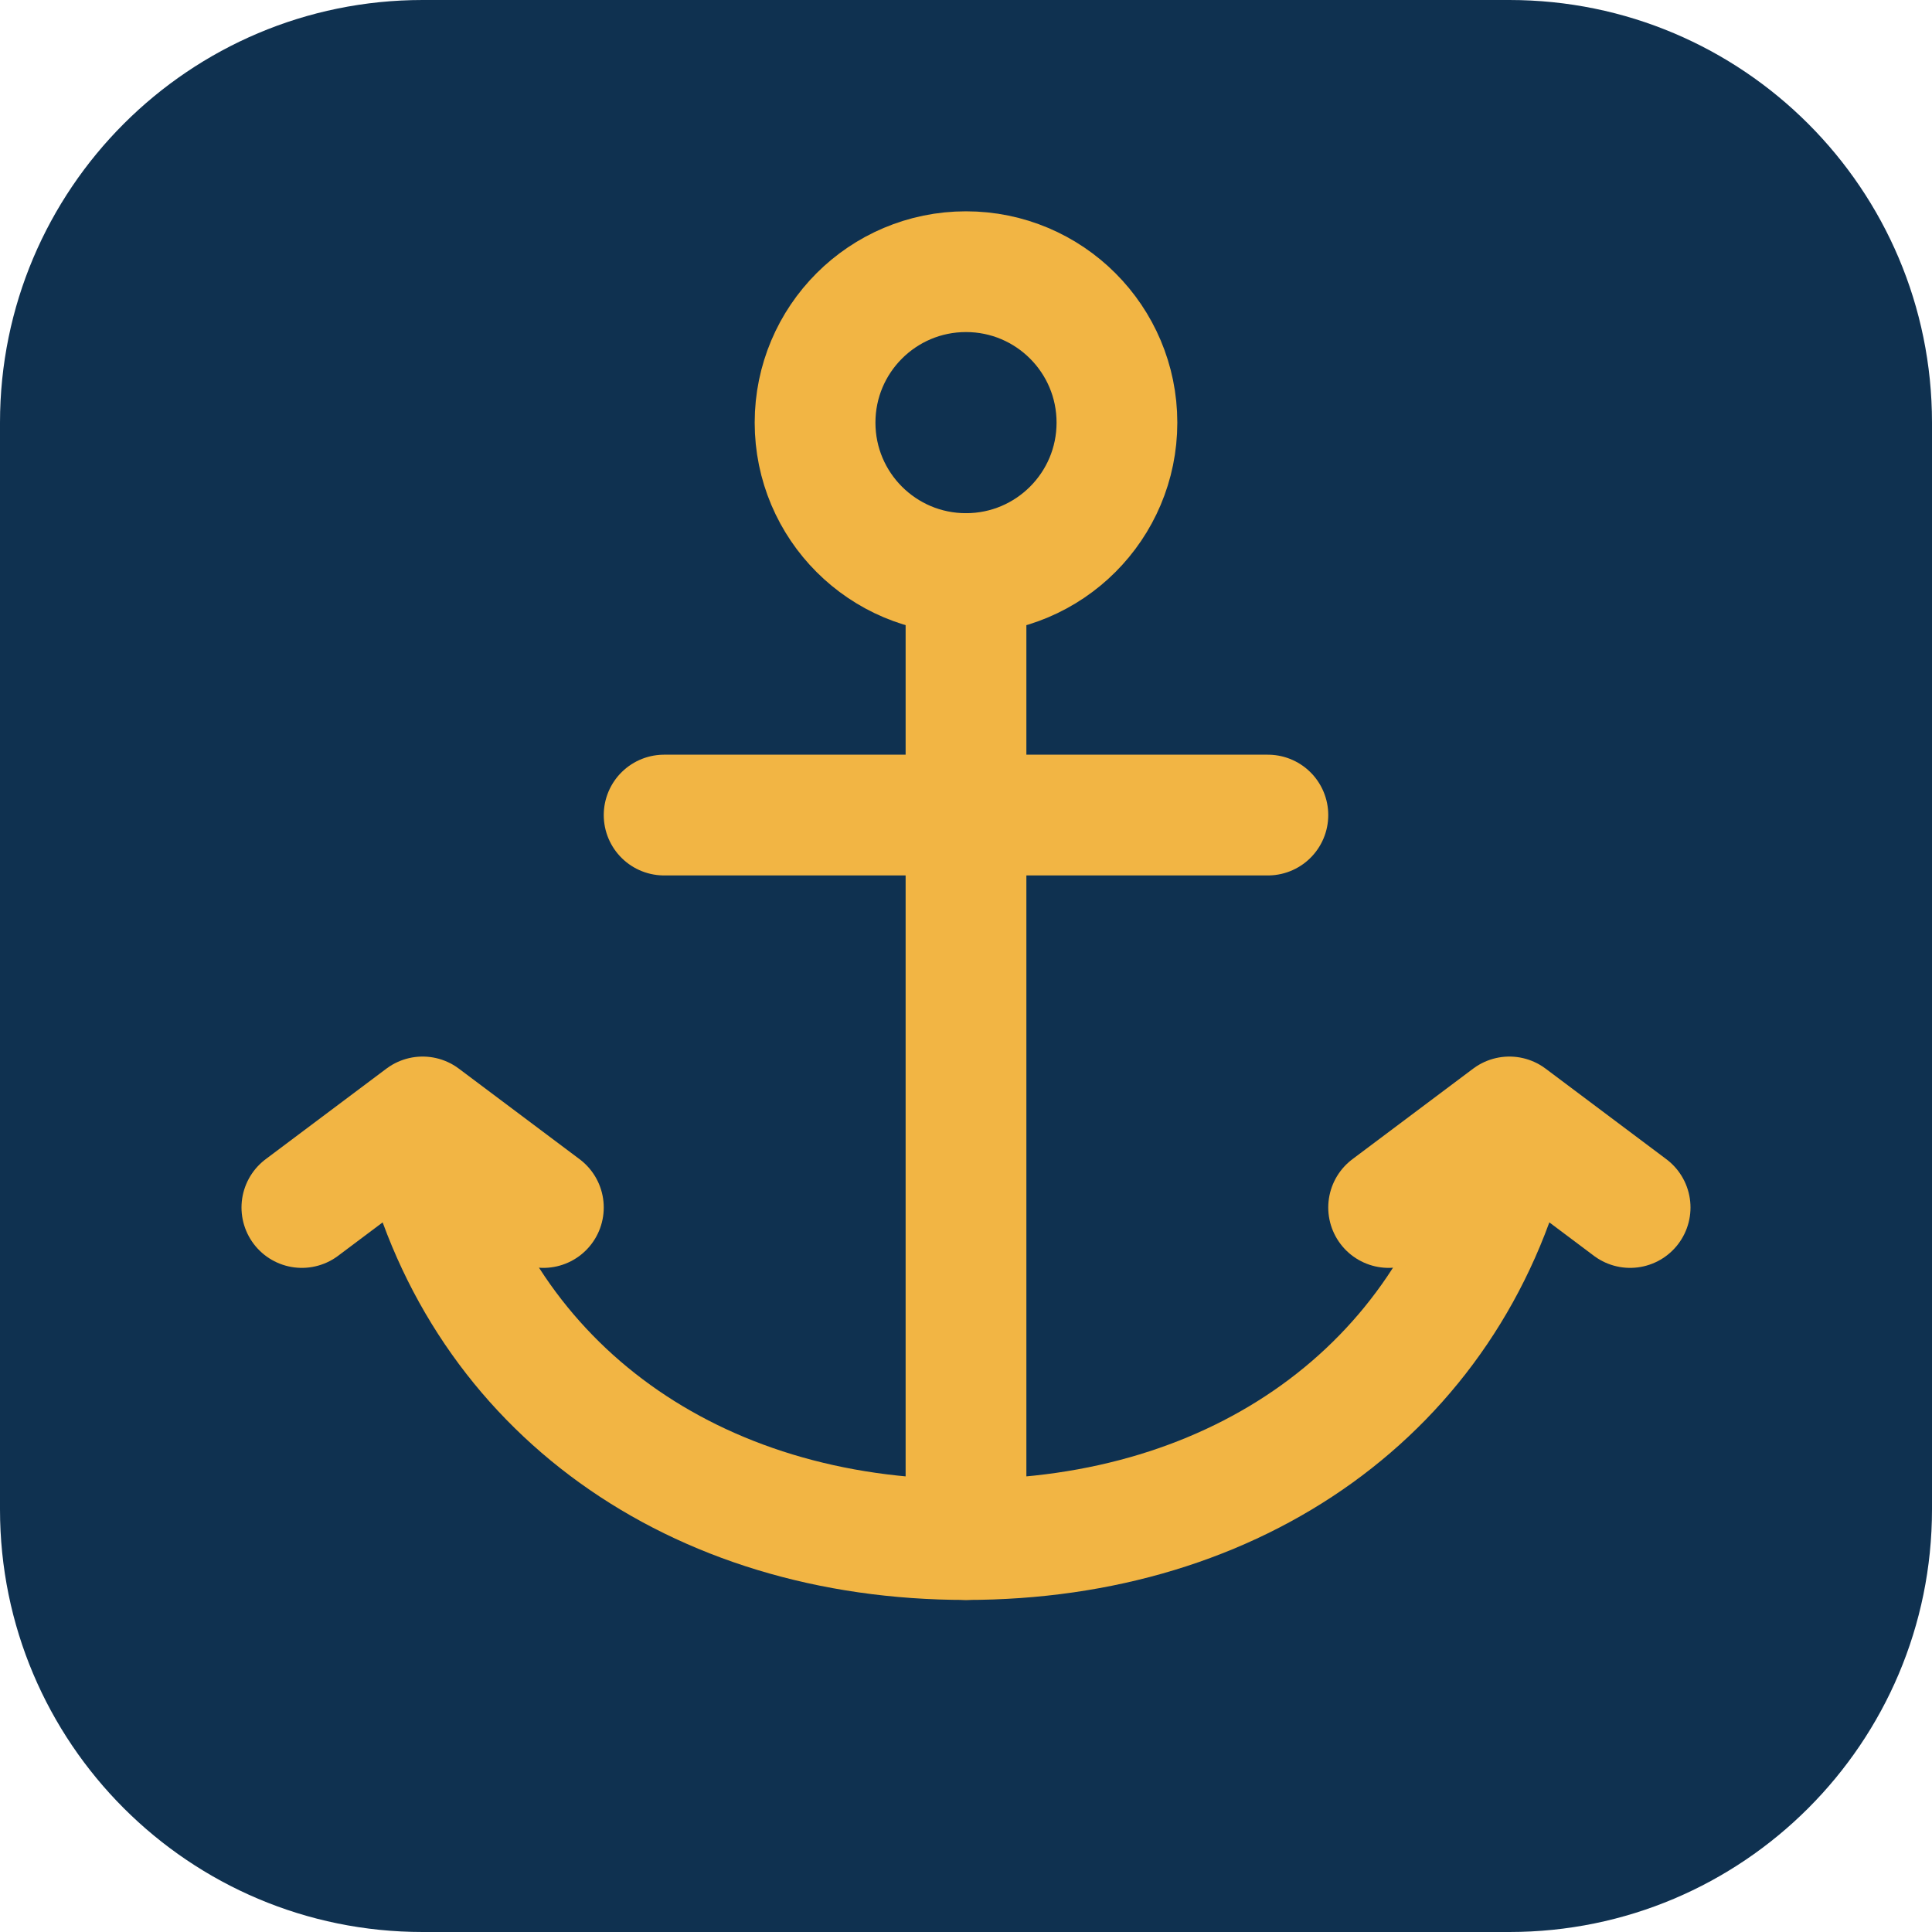
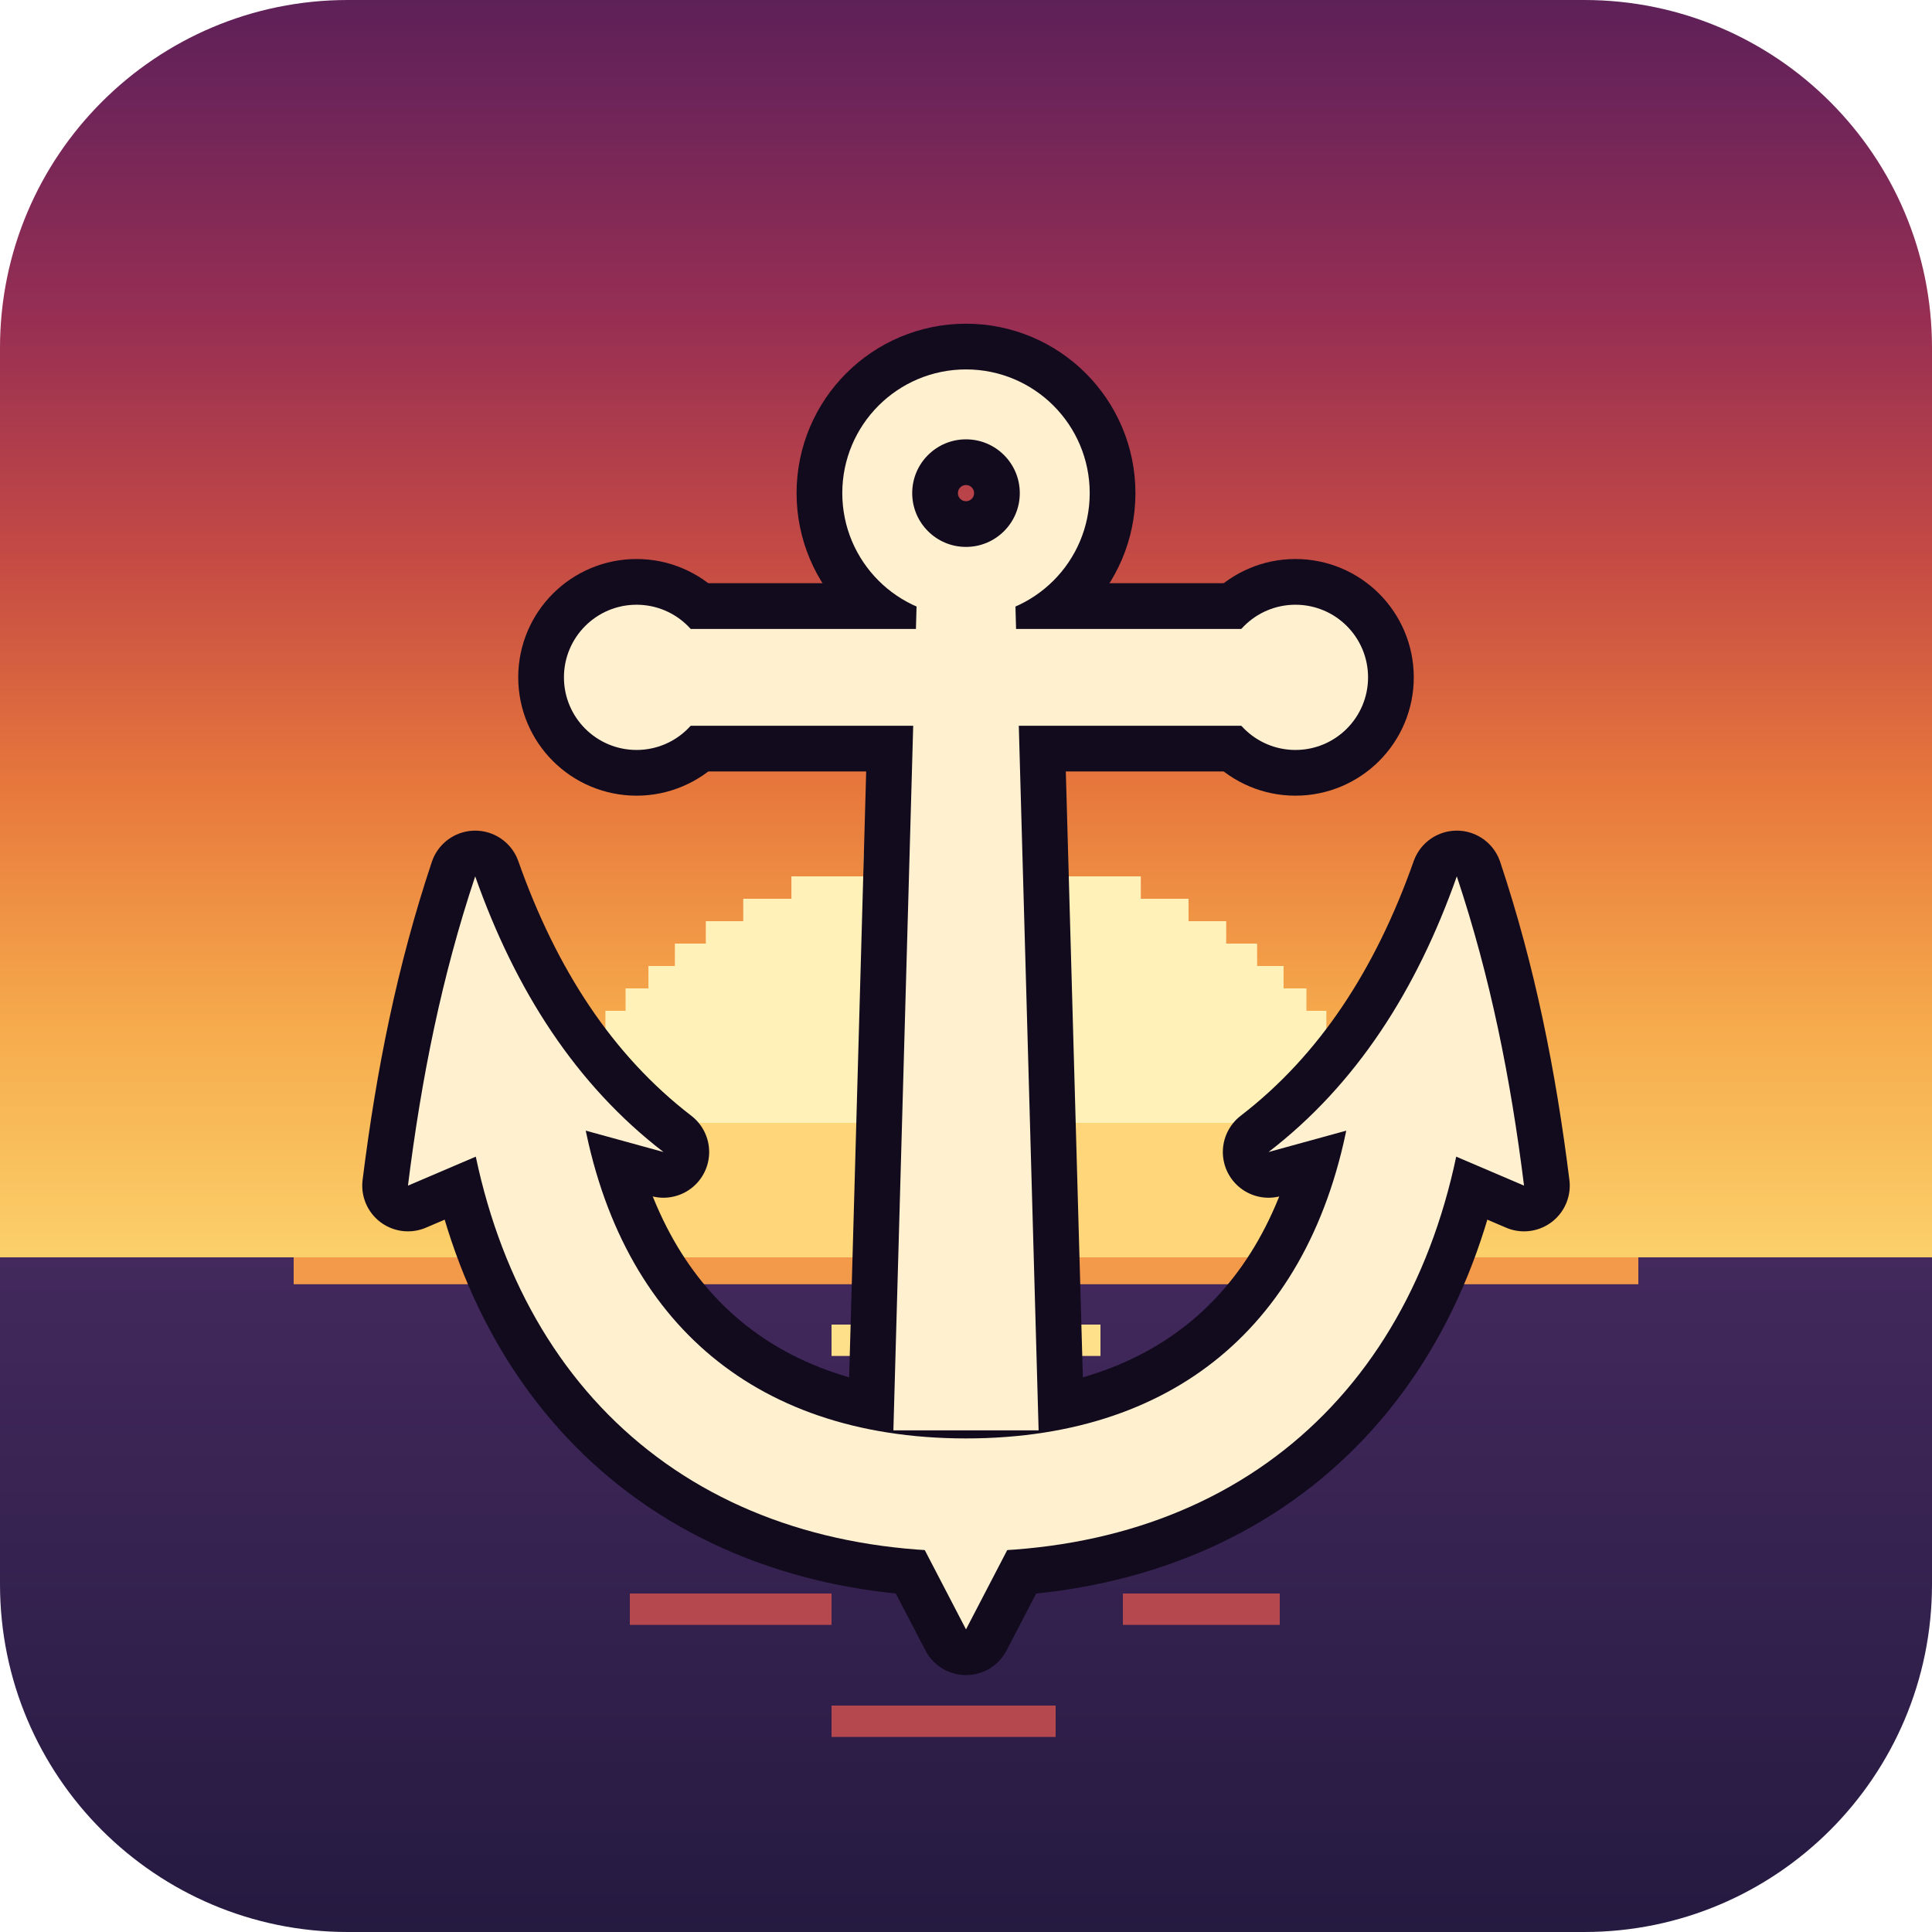
- <svg xmlns="http://www.w3.org/2000/svg" viewBox="0 0 64 64">
-   <rect width="64" height="64" rx="14" fill="#0f3150" />
-   <g fill="none" stroke="#f2b544" stroke-width="4" stroke-linecap="round" stroke-linejoin="round">
-     <circle cx="32" cy="14" r="5" />
-     <path d="M32 19v32" />
-     <path d="M22 27h20" />
-     <path d="M14 38c2 8 9 13 18 13s16-5 18-13" />
-     <path d="M10 40l4-3 4 3M46 40l4-3 4 3" />
+ <svg xmlns="http://www.w3.org/2000/svg" viewBox="0 0 100 100">
+   <defs>
+     <clipPath id="pa-i0">
+       <rect width="100" height="100" rx="18" />
+     </clipPath>
+   </defs>
+   <g clip-path="url(#pa-i0)">
+     <g transform="translate(-8 -8) scale(1.16)">
+       <defs>
+         <linearGradient id="pa-s1g" x1="0" y1="0" x2="0" y2="1">
+           <stop offset="0.000" stop-color="#2b1544" />
+           <stop offset="0.143" stop-color="#461b55" />
+           <stop offset="0.286" stop-color="#6c2459" />
+           <stop offset="0.429" stop-color="#982f53" />
+           <stop offset="0.571" stop-color="#c44a44" />
+           <stop offset="0.714" stop-color="#e7783c" />
+           <stop offset="0.857" stop-color="#f6aa4c" />
+           <stop offset="1.000" stop-color="#fbd06a" />
+         </linearGradient>
+         <linearGradient id="pa-s1m" x1="0" y1="0" x2="0" y2="1">
+           <stop offset="0" stop-color="#43295d" />
+           <stop offset="1" stop-color="#141130" />
+         </linearGradient>
+         <clipPath id="pa-s1c">
+           <circle cx="50" cy="50" r="72" />
+         </clipPath>
+       </defs>
+       <g clip-path="url(#pa-s1c)">
+         <rect x="-10" y="-10" width="120" height="73" fill="url(#pa-s1g)" />
+         <rect x="45.44" y="45" width="9.11" height="1" fill="#fff1b8" />
+         <rect x="42.21" y="46" width="15.59" height="1" fill="#fff1b8" />
+         <rect x="40.06" y="47" width="19.87" height="1" fill="#fff1b8" />
+         <rect x="38.39" y="48" width="23.22" height="1" fill="#fff1b8" />
+         <rect x="37.01" y="49" width="25.98" height="1" fill="#fff1b8" />
+         <rect x="35.83" y="50" width="28.34" height="1" fill="#fff1b8" />
+         <rect x="34.81" y="51" width="30.38" height="1" fill="#fff1b8" />
+         <rect x="33.91" y="52" width="32.17" height="1" fill="#fff1b8" />
+         <rect x="33.13" y="53" width="33.75" height="1" fill="#fff1b8" />
+         <rect x="32.43" y="54" width="35.14" height="1" fill="#fff1b8" />
+         <rect x="31.81" y="55" width="36.37" height="1" fill="#fff1b8" />
+         <rect x="31.27" y="56" width="37.46" height="1" fill="#fff1b8" />
+         <rect x="30.80" y="57" width="38.41" height="1" fill="#ffd77a" />
+         <rect x="30.38" y="58" width="39.23" height="1" fill="#ffd77a" />
+         <rect x="30.03" y="59" width="39.94" height="1" fill="#ffd77a" />
+         <rect x="29.73" y="60" width="40.53" height="1" fill="#ffd77a" />
+         <rect x="29.49" y="61" width="41.02" height="1" fill="#ffd77a" />
+         <rect x="29.29" y="62" width="41.41" height="1" fill="#ffd77a" />
+         <rect x="-10" y="63" width="120" height="47" fill="url(#pa-s1m)" />
+         <rect x="20" y="63" width="60" height="1.2" fill="#f39a4a" />
+         <rect x="44" y="66" width="12" height="1.4" fill="#ffe08a" />
+         <rect x="40" y="69" width="8" height="1.4" fill="#f6a14d" />
+         <rect x="55" y="69" width="6" height="1.4" fill="#f6a14d" />
+         <rect x="38" y="73" width="6" height="1.4" fill="#f6a14d" />
+         <rect x="52" y="73" width="11" height="1.4" fill="#b5474f" />
+         <rect x="35" y="78" width="9" height="1.4" fill="#b5474f" />
+         <rect x="57" y="78" width="7" height="1.4" fill="#b5474f" />
+         <rect x="44" y="83" width="10" height="1.4" fill="#b5474f" />
+       </g>
+       <g transform="translate(50 52) scale(0.6) translate(-50 -50)">
+         <circle cx="50" cy="11.5" r="6.6" fill="none" stroke="#120b1e" stroke-width="12" />
+         <path d="M28 21.6h44a3.6 3.6 0 0 1 0 7.2H28a3.6 3.6 0 0 1 0-7.2z" fill="#120b1e" stroke="#120b1e" stroke-width="6.8" stroke-linejoin="round" />
+         <circle cx="25.5" cy="25.2" r="5.4" fill="#120b1e" stroke="#120b1e" stroke-width="6.8" stroke-linejoin="round" />
+         <circle cx="74.5" cy="25.2" r="5.4" fill="#120b1e" stroke="#120b1e" stroke-width="6.8" stroke-linejoin="round" />
+         <path d="M46.4 17.2h7.2l1.8 64h-10.8z" fill="#120b1e" stroke="#120b1e" stroke-width="6.8" stroke-linejoin="round" />
+         <path d="M17.2 57.5C20 75.5 32 86 50 86S80 75.5 82.8 57.5" fill="none" stroke="#120b1e" stroke-width="15.2" />
+         <path d="M43.5 83.5L50 96l6.5-12.5z" fill="#120b1e" stroke="#120b1e" stroke-width="6.8" stroke-linejoin="round" />
+         <path d="M13.5 40C16.5 48.5 21 55.5 27.5 60.5L19.5 58.3L8.5 63C9.5 55 11 47.5 13.5 40Z" fill="#120b1e" stroke="#120b1e" stroke-width="6.8" stroke-linejoin="round" />
+         <path d="M13.5 40C16.5 48.5 21 55.5 27.5 60.5L19.5 58.3L8.5 63C9.5 55 11 47.5 13.5 40Z" fill="#120b1e" stroke="#120b1e" stroke-width="6.8" stroke-linejoin="round" transform="translate(100 0) scale(-1 1)" />
+         <circle cx="50" cy="11.5" r="6.6" fill="none" stroke="#fff1d0" stroke-width="5.2" />
+         <path d="M28 21.6h44a3.6 3.6 0 0 1 0 7.2H28a3.6 3.6 0 0 1 0-7.2z" fill="#fff1d0" />
+         <circle cx="25.5" cy="25.2" r="5.4" fill="#fff1d0" />
+         <circle cx="74.5" cy="25.2" r="5.4" fill="#fff1d0" />
+         <path d="M46.4 17.2h7.2l1.8 64h-10.8z" fill="#fff1d0" />
+         <path d="M17.2 57.5C20 75.5 32 86 50 86S80 75.5 82.8 57.5" fill="none" stroke="#fff1d0" stroke-width="8.4" />
+         <path d="M43.5 83.5L50 96l6.5-12.5z" fill="#fff1d0" />
+         <path d="M13.5 40C16.5 48.5 21 55.5 27.5 60.5L19.5 58.3L8.5 63C9.5 55 11 47.5 13.5 40Z" fill="#fff1d0" />
+         <path d="M13.5 40C16.5 48.5 21 55.5 27.5 60.5L19.5 58.3L8.5 63C9.5 55 11 47.5 13.5 40Z" fill="#fff1d0" transform="translate(100 0) scale(-1 1)" />
+       </g>
+     </g>
  </g>
</svg>
